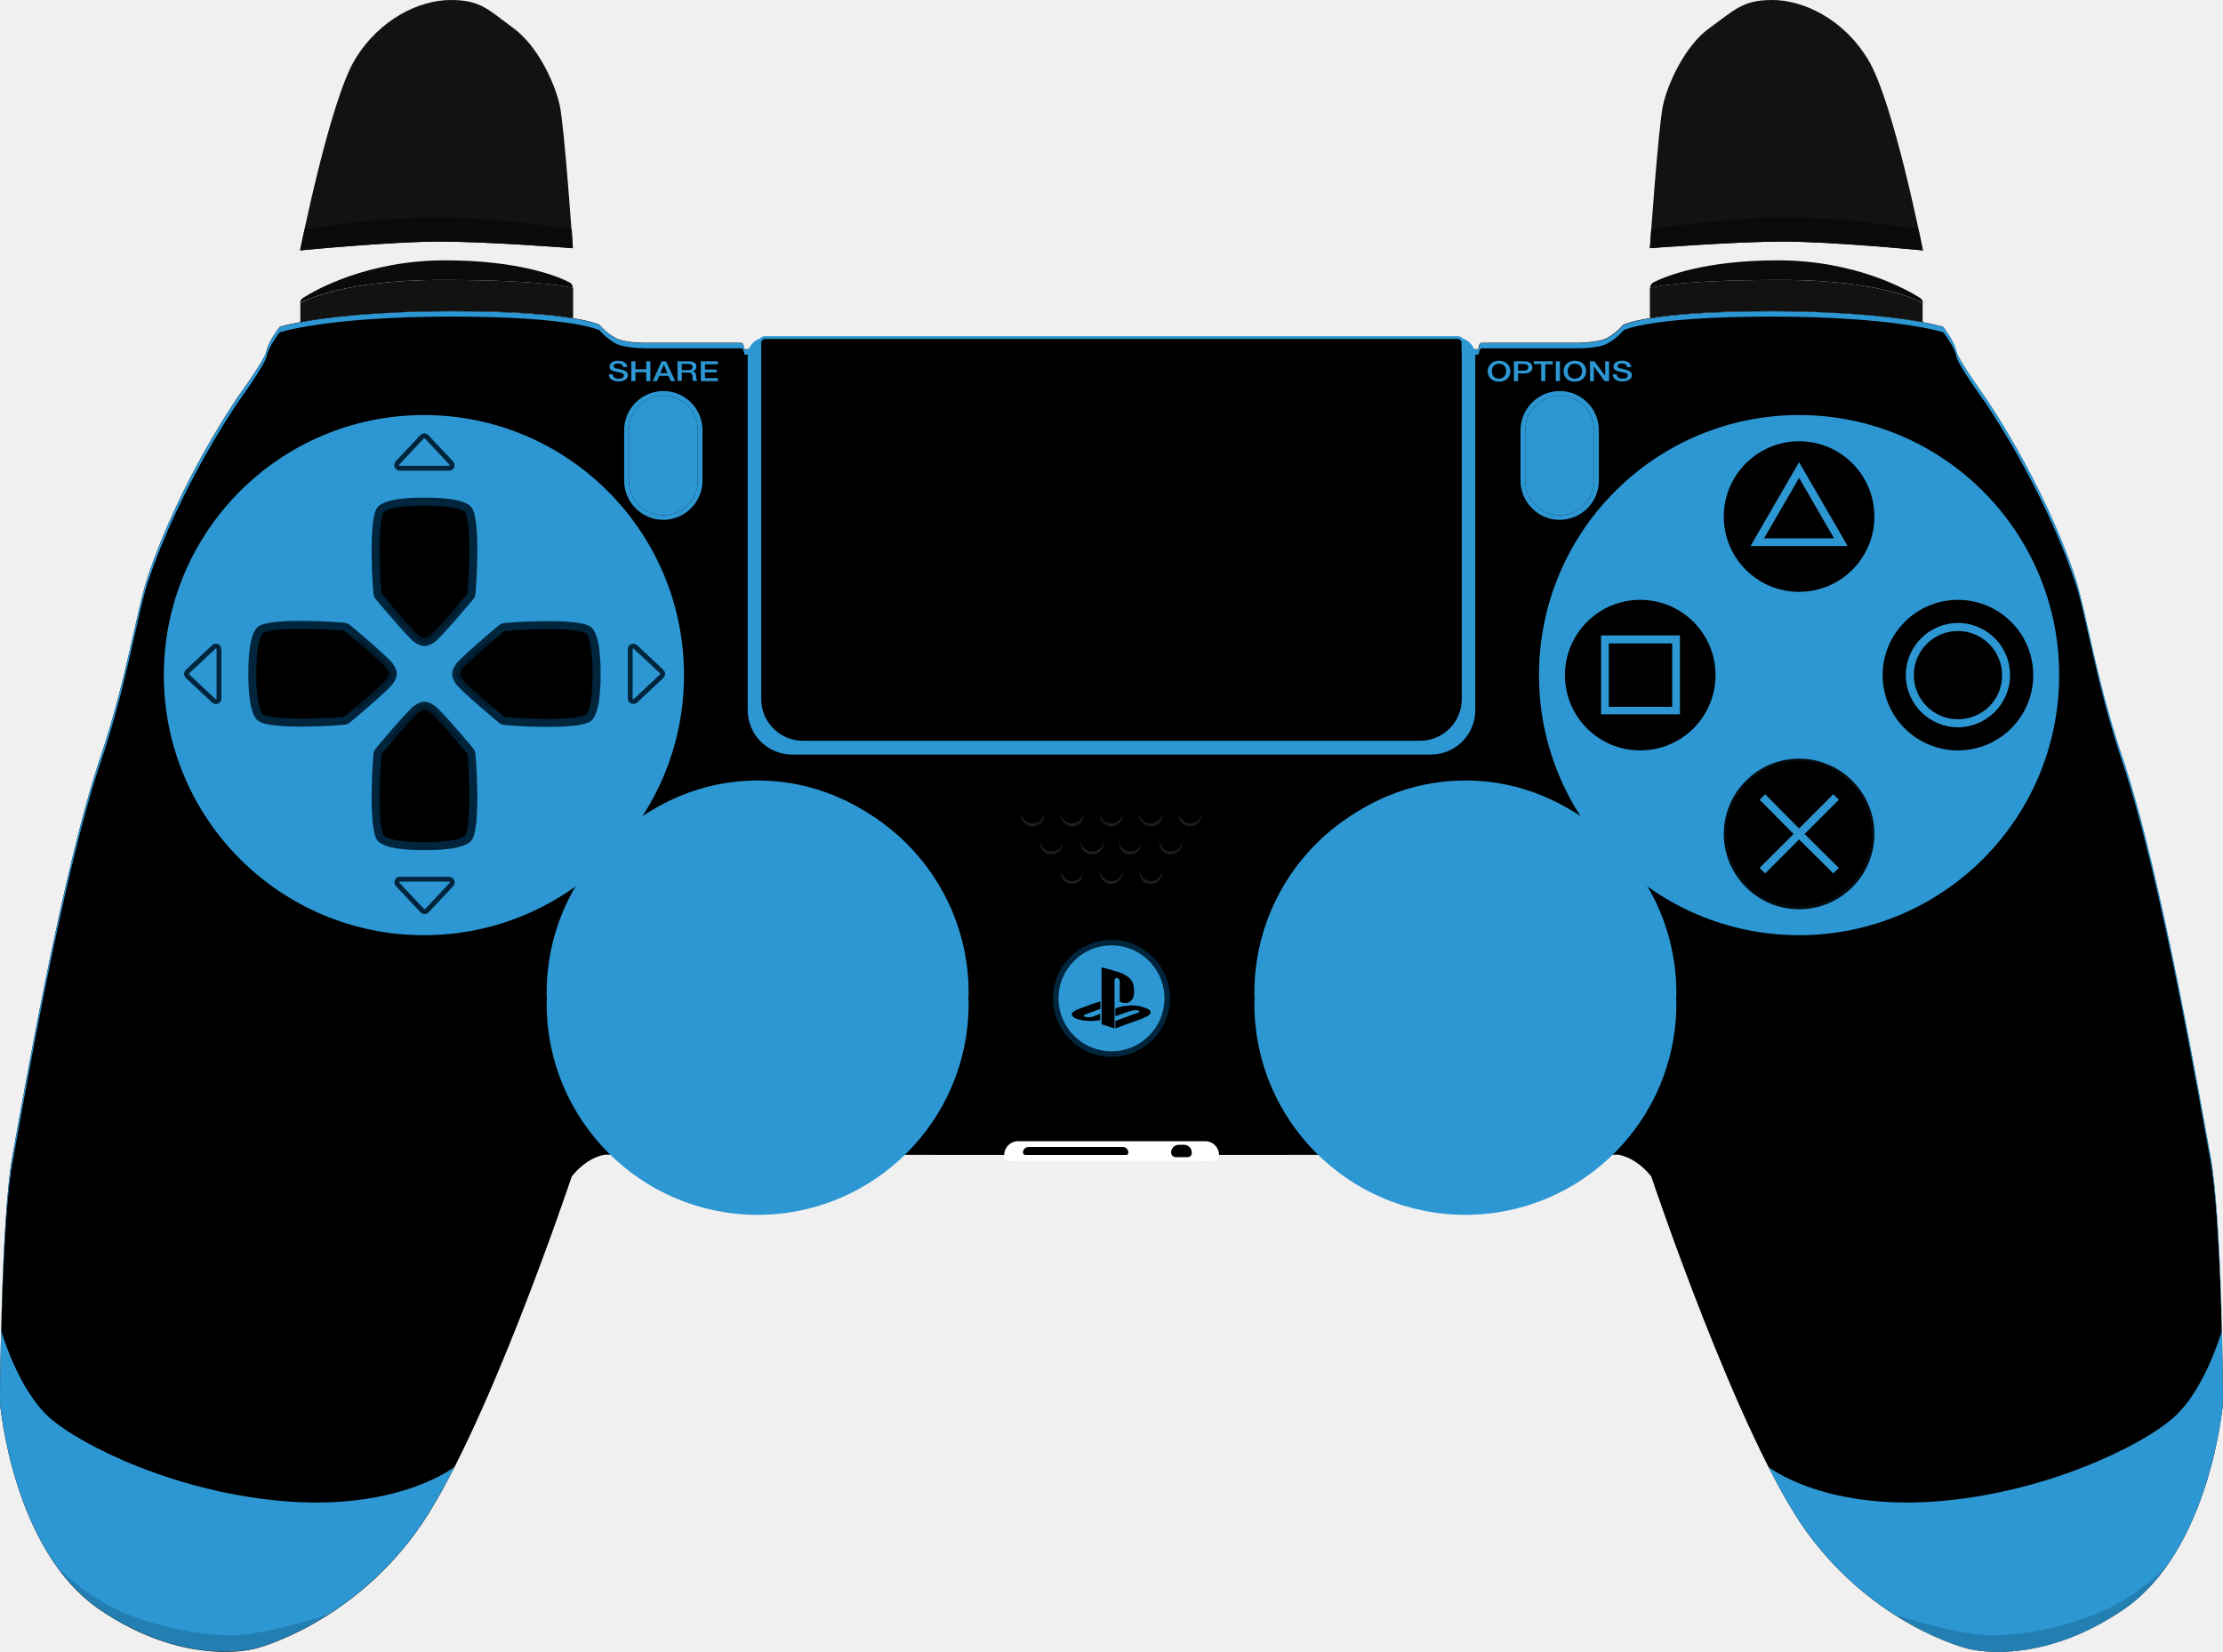
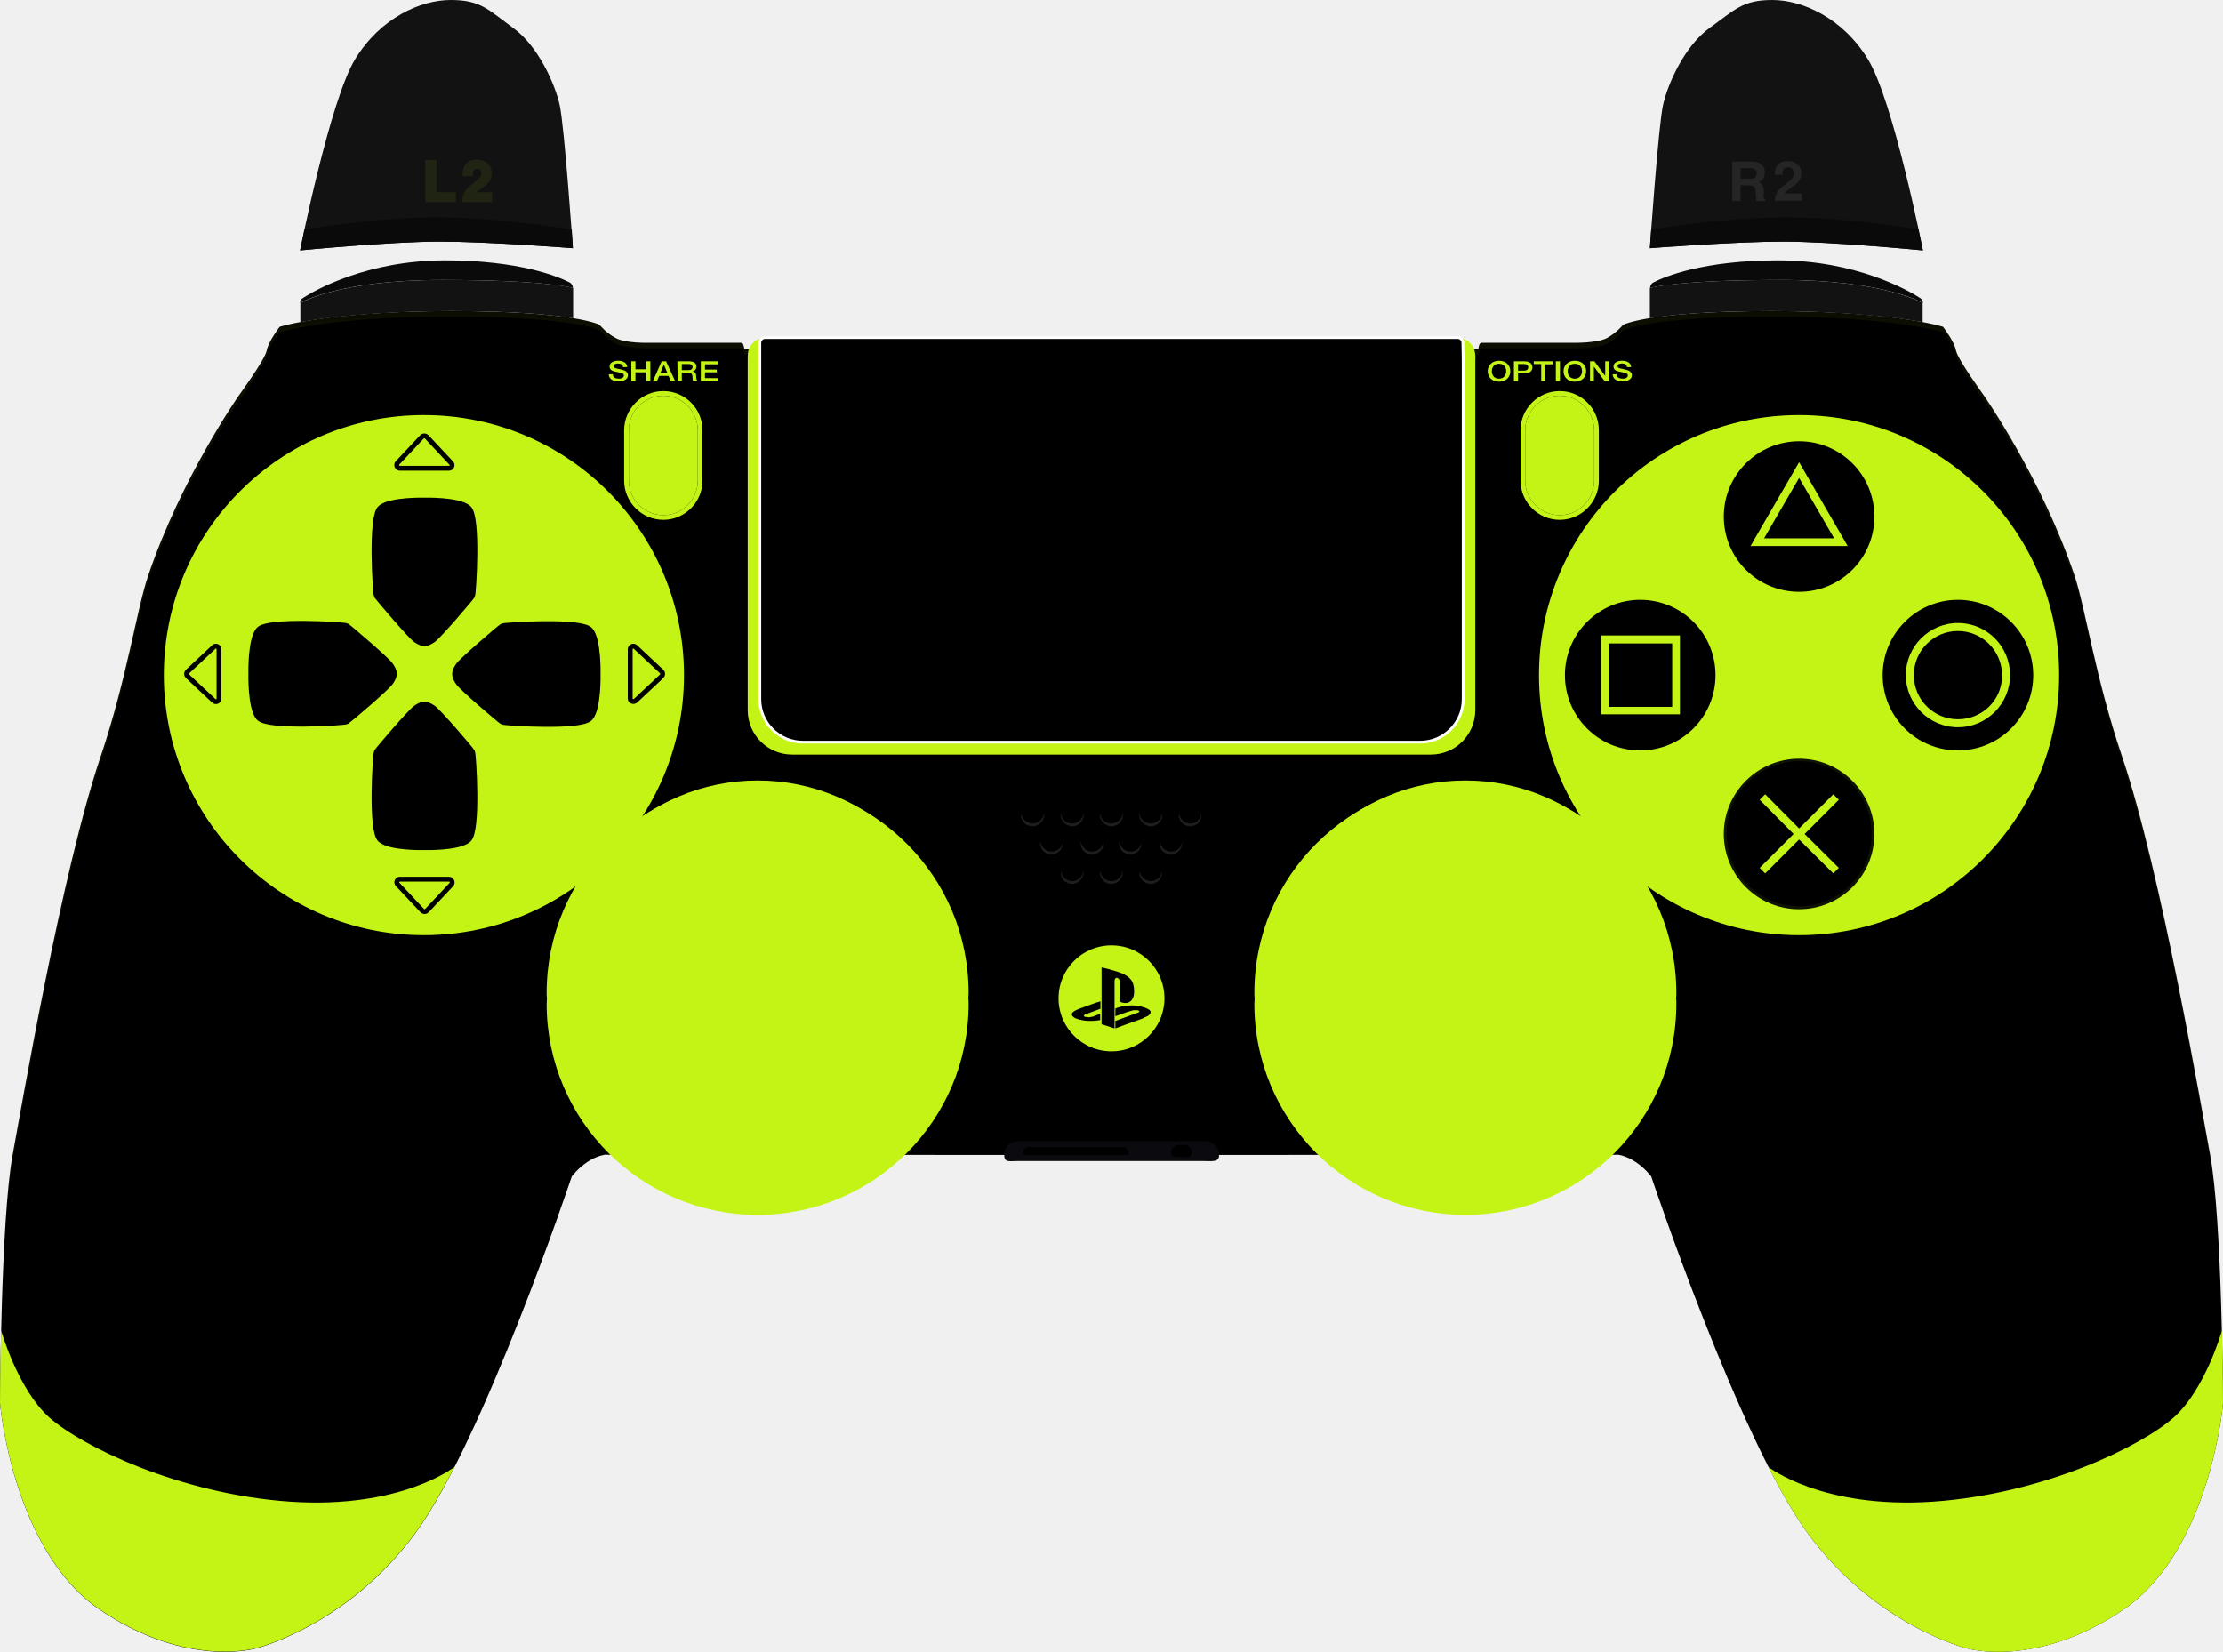
<svg xmlns="http://www.w3.org/2000/svg" xmlns:xlink="http://www.w3.org/1999/xlink" version="1.1" id="Layer_1" x="0px" y="0px" viewBox="0 0 806 598.9" style="enable-background:new 0 0 806 598.9;" xml:space="preserve">
  <style type="text/css">
	.st0{fill:none;}
	.st1{fill:#B3B3B3;}
- 	.st2{opacity:3.003de-02;}
- 	.st3{fill:#2d97d3;}
- 	.st4{fill:#2d97d3;stroke:#00253d;stroke-width:1.758;}
- 	.st5{opacity:0.22;fill:#00253d;enable-background:new    ;}
- 	.st6{stroke:#00253d;stroke-width:2.891;}
+ 	.st2{opacity:6.000000e-02;}
+ 	.st3{fill:#C3F415;}
+ 	.st4{fill:#C3F415;stroke:#000000;stroke-width:1.758;}
+ 	.st5{opacity:0.22;fill:#C3F415;enable-background:new    ;}
+ 	.st6{stroke:#000000;stroke-width:2.891;}
	.st7{opacity:0.25;enable-background:new    ;}
	.st8{opacity:0.12;}
	.st9{fill:#FFFFFF;}
- 	.st10{fill:#FFFFFF;}
- 	.st11{stroke:#2d97d3;}
+ 	.st10{fill:#0B0B0F;}
+ 	.st11{stroke:#FFFFFF;}
	.st12{filter:url(#filter2579);}
	.st13{fill:url(#SVGID_1_);}
	.st14{fill-opacity:0.92;}
- 	.st15{fill:#2d97d3;stroke:#00253d;stroke-width:2;stroke-miterlimit:10;}
+ 	.st15{fill:#C3F415;stroke:#000000;stroke-width:2;stroke-miterlimit:10;}
	.st16{fill:#0A0A0A;}
	.st17{fill:#121212;}
- 	.st18{opacity:9.000000e-09;}
- 	.st19{fill:#2d97d3;stroke:#2d97d3;stroke-miterlimit:10;}
+ 	.st18{opacity:8.000000e-02;}
+ 	.st19{fill:#C3F415;stroke:#C3F415;stroke-miterlimit:10;}
</style>
  <filter height="1.589" id="filter2579" style="color-interpolation-filters:sRGB" width="1.282" x="-0.141" y="-0.295">
    <feGaussianBlur id="feGaussianBlur2581" stdDeviation="14.99" />
  </filter>
  <pattern y="598.9" width="71" height="71" patternUnits="userSpaceOnUse" id="SVGID_6_" viewBox="0 -71 71 71" style="overflow:visible;">
    <g>
      <rect y="-71" class="st0" width="71" height="71" />
      <g id="g88_2_">
        <polygon id="polygon80_2_" class="st0" points="0,-71 71,-71 71,0 0,0    " />
        <g id="g86_2_">
          <polygon id="polygon82_2_" class="st0" points="0,-71 71,-71 71,0 0,0     " />
          <path id="path84_2_" class="st1" d="M41.8-35.5c0,3.5-2.8,6.3-6.3,6.3s-6.3-2.8-6.3-6.3s2.8-6.3,6.3-6.3S41.8-39,41.8-35.5z" />
        </g>
      </g>
    </g>
  </pattern>
  <g id="g129">
    <g id="g127">
      <g id="g125">
        <path id="path91" d="M801.3,418.6c-2.9-15.5-17.7-102.5-32-144.6c-9.4-27.7-13.1-53-17-64.9     c-12-35.7-33-65.7-33-65.7s-9.5-13.1-10.1-16.3c-0.6-3.3-4.7-8.6-4.7-8.6s-17.4-5.7-62.3-5.7c-44.9,0-53.7,5-53.7,5     s-2.4,2.9-5.9,4.8c-3.5,1.8-11.7,1.7-11.7,1.7h-33.4c0,0-0.6-0.1-0.9,0.3c-0.4,0.4-0.6,2-0.6,2H403H269.9c0,0-0.3-1.7-0.6-2     c-0.4-0.4-0.9-0.3-0.9-0.3H235c0,0-8.2,0.2-11.7-1.7c-3.5-1.8-5.9-4.8-5.9-4.8s-8.8-5-53.7-5c-44.8,0-62.3,5.7-62.3,5.7     s-4.1,5.3-4.7,8.6c-0.6,3.3-10.1,16.3-10.1,16.3s-21,30-33,65.7c-4,11.9-7.7,37.2-17,64.9c-14.3,42.1-29.1,129.1-32,144.6     C0.3,441.8,0,508.8,0,508.8s4.5,53.4,36.2,74.9s56.7,14,56.7,14s33.1-8.2,57.8-41.9s56.6-129.2,56.6-129.2s2.2-3,5.7-5.3     s6.3-2.6,6.3-2.6l183.7,0.1l183.7-0.1c0,0,2.8,0.3,6.3,2.6s5.7,5.3,5.7,5.3s31.9,95.4,56.6,129.2c24.7,33.8,57.8,41.9,57.8,41.9     s25,7.5,56.7-14s36.2-74.9,36.2-74.9S805.7,441.8,801.3,418.6z" />
        <g id="g95" class="st2">
          <path id="path93" class="st3" d="M36.6,276c9.4-27.7,13.1-53,17-64.9c12-35.7,33-65.7,33-65.7s9.5-13.1,10.1-16.3      c0.6-3.3,4.7-8.6,4.7-8.6s17.4-5.7,62.3-5.7c44.8,0,53.7,5,53.7,5s2.4,2.9,5.9,4.8c3.5,1.8,11.7,1.7,11.7,1.7h33.4      c0,0,0.6-0.1,0.9,0.3c0.4,0.4,0.6,2,0.6,2H403h133.1c0,0,0.3-1.7,0.6-2c0.4-0.4,0.9-0.3,0.9-0.3H571c0,0,8.2,0.2,11.7-1.7      c3.5-1.8,5.9-4.8,5.9-4.8s8.8-5,53.7-5s62.3,5.7,62.3,5.7s4.1,5.3,4.7,8.6c0.6,3.3,10.1,16.3,10.1,16.3s21,30,33,65.7      c4,11.9,7.7,37.2,17,64.9c14.3,42.1,29.1,129.1,32,144.6c3.9,20.9,4.6,77.3,4.7,88.3c0-0.1,0-0.1,0-0.1s-0.3-66.9-4.7-90.1      c-2.9-15.5-17.7-102.5-32-144.6c-9.4-27.7-13.1-53-17-64.9c-12-35.7-33-65.7-33-65.7s-9.5-13.1-10.1-16.3      c-0.6-3.3-4.7-8.6-4.7-8.6s-17.4-5.7-62.3-5.7s-53.7,5-53.7,5s-2.4,2.9-5.9,4.8c-3.5,1.8-11.7,1.7-11.7,1.7h-33.4      c0,0-0.6-0.1-0.9,0.3c-0.4,0.4-0.6,2-0.6,2H403H269.9c0,0-0.3-1.7-0.6-2c-0.4-0.4-0.9-0.3-0.9-0.3H235c0,0-8.2,0.2-11.7-1.7      c-3.5-1.8-5.9-4.8-5.9-4.8s-8.8-5-53.7-5c-44.8,0-62.3,5.7-62.3,5.7s-4.1,5.3-4.7,8.6c-0.6,3.3-10.1,16.3-10.1,16.3      s-21,30-33,65.7c-4,11.9-7.7,37.2-17,64.9c-14.3,42.1-29.1,129.1-32,144.6C0.3,441.8,0,508.8,0,508.8v0.1      c0.1-10.9,0.7-67.4,4.7-88.3C7.6,405.2,22.3,318.1,36.6,276z" />
        </g>
        <path id="path97" class="st3" d="M351.2,360c0-42.2-34.3-76.5-76.5-76.5s-76.5,34.3-76.5,76.5c0,0.7,0,1.3,0.1,2     c0,0.7-0.1,1.3-0.1,2c0,42.2,34.3,76.5,76.5,76.5s76.5-34.3,76.5-76.5c0-0.7,0-1.3-0.1-2C351.1,361.3,351.2,360.6,351.2,360z" />
        <circle id="circle99" class="st3" cx="274.7" cy="356" r="73" />
        <circle id="circle101" class="st3" cx="274.7" cy="356" r="51.5" />
        <path id="path103" class="st3" d="M607.8,360c0-42.2-34.3-76.5-76.5-76.5s-76.5,34.3-76.5,76.5c0,0.7,0,1.3,0.1,2     c0,0.7-0.1,1.3-0.1,2c0,42.2,34.3,76.5,76.5,76.5s76.5-34.3,76.5-76.5c0-0.7,0-1.3-0.1-2C607.8,361.3,607.8,360.6,607.8,360z" />
        <circle id="circle105" class="st3" cx="531.3" cy="356" r="73" />
        <circle id="circle107" class="st3" cx="531.3" cy="356" r="51.5" />
        <path id="path109" class="st3" d="M534.8,128c-0.4-3.2-3.3-5.6-6.5-5.6l0,0H403l0,0H277.7l0,0c-3.2,0-6.1,2.3-6.5,5.6     c-0.1,0.7-0.1,1.4-0.1,2.1v127.4c0,8.9,7.2,16.1,16.1,16.1H403l0,0h115.8c8.9,0,16.1-7.2,16.1-16.1V130.1     C535,129.4,534.9,128.7,534.8,128z" />
        <circle id="circle111" class="st3" cx="652.3" cy="244.8" r="94.3" />
        <g id="g123">
          <circle id="circle113" class="st3" cx="153.7" cy="244.8" r="94.3" />
          <path id="path115" class="st4" d="M230.4,254.1l9.5-8.9c0.5-0.5,0.5-1.2,0-1.7l-9.5-8.9c-0.7-0.7-1.9-0.2-1.9,0.8v8.9v8.9      C228.4,254.2,229.6,254.7,230.4,254.1z" />
          <path id="path117" class="st4" d="M145,169.8h8.9h8.9c1,0,1.5-1.2,0.8-1.9l-8.9-9.5c-0.5-0.5-1.2-0.5-1.7,0l-8.9,9.5      C143.5,168.6,144,169.8,145,169.8z" />
          <path id="path119" class="st4" d="M77.5,234.6l-9.5,8.9c-0.5,0.5-0.5,1.2,0,1.7l9.5,8.9c0.7,0.7,1.9,0.2,1.9-0.8v-8.9v-8.9      C79.4,234.4,78.2,233.9,77.5,234.6z" />
          <path id="path121" class="st4" d="M162.8,318.8h-8.9H145c-1,0-1.5,1.2-0.8,1.9l8.9,9.5c0.5,0.5,1.2,0.5,1.7,0l8.9-9.5      C164.3,320,163.8,318.8,162.8,318.8z" />
        </g>
      </g>
    </g>
  </g>
  <g id="g191">
    <g id="g138">
      <path id="path134" class="st3" d="M105.2,544.5c-40.5-2.8-75.8-20.3-87.3-30.5C6.4,503.7,0.4,482.4,0.4,482.4    C0,497.4,0,508.7,0,508.7s4.5,53.4,36.2,74.9s56.7,14,56.7,14s33.1-8.2,57.8-41.9c4.5-6.2,9.3-14.5,14.1-23.8    C164.7,531.9,145.6,547.2,105.2,544.5z" />
      <path id="path136" class="st5" d="M90,592.5c-12.5,1.8-31.3-2-45.1-7.7c-13.6-5.7-24-16.4-24-16.4c4.2,5.8,9.3,11.1,15.3,15.2    c31.7,21.5,56.7,14,56.7,14s11.7-2.9,26.3-12.3C119.2,585.3,104.6,590.5,90,592.5z" />
    </g>
    <g id="g147">
      <path id="path143" class="st3" d="M700.8,544.5c40.5-2.8,75.8-20.3,87.3-30.5s17.5-31.5,17.5-31.5c0.4,15,0.4,26.3,0.4,26.3    s-4.5,53.4-36.2,74.9s-56.7,14-56.7,14s-33.1-8.2-57.8-41.9c-4.5-6.2-9.3-14.5-14.1-23.8C641.3,531.9,660.4,547.2,700.8,544.5z" />
      <path id="path145" class="st5" d="M716,592.5c12.5,1.8,31.3-2,45.1-7.7c13.6-5.7,24-16.4,24-16.4c-4.2,5.8-9.3,11.1-15.3,15.2    c-31.7,21.5-56.7,14-56.7,14s-11.7-2.9-26.3-12.3C686.8,585.3,701.4,590.5,716,592.5z" />
    </g>
    <g id="g155">
      <g id="g153">
        <path id="path149" class="st3" d="M240.5,143.5c6.9,0,12.5,5.6,12.5,12.5v18.3c0,6.9-5.6,12.5-12.5,12.5s-12.5-5.6-12.5-12.5V156     C228,149.1,233.6,143.5,240.5,143.5 M240.5,141.8c-7.8,0-14.2,6.4-14.2,14.2v18.3c0,7.8,6.4,14.2,14.2,14.2s14.2-6.4,14.2-14.2     V156C254.7,148.1,248.3,141.8,240.5,141.8L240.5,141.8z" />
        <path id="path151" class="st3" d="M240.5,143.5c-6.9,0-12.5,5.6-12.5,12.5v18.3c0,6.9,5.6,12.5,12.5,12.5s12.5-5.6,12.5-12.5V156     C253,149.1,247.4,143.5,240.5,143.5z" />
      </g>
    </g>
    <g id="g163">
      <g id="g161">
        <path id="path157" class="st3" d="M565.5,143.5c6.9,0,12.5,5.6,12.5,12.5v18.3c0,6.9-5.6,12.5-12.5,12.5l0,0     c-6.9,0-12.5-5.6-12.5-12.5V156C553,149.1,558.6,143.5,565.5,143.5L565.5,143.5 M565.5,141.8c-7.8,0-14.2,6.4-14.2,14.2v18.3     c0,7.8,6.4,14.2,14.2,14.2s14.2-6.4,14.2-14.2V156C579.7,148.1,573.3,141.8,565.5,141.8L565.5,141.8z" />
        <path id="path159" class="st3" d="M565.5,143.5c-6.9,0-12.5,5.6-12.5,12.5v18.3c0,6.9,5.6,12.5,12.5,12.5s12.5-5.6,12.5-12.5V156     C578,149.1,572.4,143.5,565.5,143.5z" />
      </g>
    </g>
    <g id="g189">
      <g id="g169">
        <path id="path165" class="st6" d="M141.2,247.2c1.4-2,1.2-2.9,1.2-2.9s0.2-0.9-1.2-2.9s-15-13.6-15.7-14s-28.5-2.2-31.4,1.3     s-2.6,15.6-2.6,15.6s-0.3,12.1,2.6,15.6c2.9,3.5,30.7,1.7,31.4,1.3S139.8,249.2,141.2,247.2z" />
        <path id="path167" class="st7" d="M141.2,247.2c1.4-2,1.2-2.9,1.2-2.9s0.2-0.9-1.2-2.9c-0.9-1.3-6.9-6.6-11.2-10.3     c-2.1,3.9-3.4,8.4-3.4,13.2c0,4.8,1.2,9.3,3.4,13.2C134.3,253.8,140.3,248.5,141.2,247.2z" />
      </g>
      <g id="g175">
        <path id="path171" class="st6" d="M151,231.6c2,1.4,2.9,1.2,2.9,1.2s0.9,0.2,2.9-1.2s13.6-15,14-15.7s2.2-28.5-1.3-31.4     s-15.6-2.6-15.6-2.6s-12.1-0.3-15.6,2.6s-1.7,30.7-1.3,31.4C137.5,216.6,149,230.2,151,231.6z" />
        <path id="path173" class="st7" d="M151,231.6c2,1.4,2.9,1.2,2.9,1.2s0.9,0.2,2.9-1.2c1.3-0.9,6.6-6.9,10.3-11.2     c-3.9-2.1-8.4-3.4-13.2-3.4s-9.3,1.2-13.2,3.4C144.5,224.7,149.7,230.7,151,231.6z" />
      </g>
      <g id="g181">
        <path id="path177" class="st6" d="M213.7,228.8c-2.9-3.5-30.7-1.7-31.4-1.3c-0.7,0.4-14.3,12-15.7,14s-1.2,2.9-1.2,2.9     s-0.2,0.9,1.2,2.9s15,13.6,15.7,14c0.7,0.4,28.5,2.2,31.4-1.3s2.6-15.6,2.6-15.6S216.6,232.3,213.7,228.8z" />
        <path id="path179" class="st7" d="M177.9,231.2c-4.3,3.7-10.3,9-11.2,10.3c-1.4,2-1.2,2.9-1.2,2.9s-0.2,0.9,1.2,2.9     c0.9,1.3,6.9,6.6,11.2,10.3c2.1-3.9,3.4-8.4,3.4-13.2C181.3,239.6,180,235.1,177.9,231.2z" />
      </g>
      <g id="g187">
        <path id="path183" class="st6" d="M156.8,257.1c-2-1.4-2.9-1.2-2.9-1.2s-0.9-0.2-2.9,1.2c-2,1.4-13.6,15-14,15.7     s-2.2,28.5,1.3,31.4c3.5,2.9,15.6,2.6,15.6,2.6s12.1,0.3,15.6-2.6c3.5-2.9,1.7-30.7,1.3-31.4C170.4,272,158.8,258.5,156.8,257.1z     " />
        <path id="path185" class="st7" d="M156.8,257.1c-2-1.4-2.9-1.2-2.9-1.2s-0.9-0.2-2.9,1.2c-1.3,0.9-6.6,6.9-10.3,11.2     c3.9,2.1,8.4,3.4,13.2,3.4s9.3-1.2,13.2-3.4C163.4,264,158.1,258,156.8,257.1z" />
      </g>
    </g>
  </g>
  <g id="g221">
    <g id="g207">
      <circle id="circle193" cx="403" cy="316.4" r="4.1" />
      <circle id="circle195" cx="403" cy="295.5" r="4.1" />
      <circle id="circle197" cx="396.1" cy="305.7" r="4.1" />
      <circle id="circle199" cx="381.4" cy="305.7" r="4.1" />
      <circle id="circle201" cx="388.7" cy="316.4" r="4.1" />
      <circle id="circle203" cx="388.7" cy="295.5" r="4.1" />
      <circle id="circle205" cx="374.4" cy="295.5" r="4.1" />
    </g>
    <g id="g219">
      <circle id="circle209" cx="409.9" cy="305.7" r="4.1" />
      <circle id="circle211" cx="424.6" cy="305.7" r="4.1" />
      <ellipse id="circle213" transform="matrix(0.1602 -0.9871 0.9871 0.1602 38.0574 677.5311)" cx="417.2" cy="316.4" rx="4.1" ry="4.1" />
      <ellipse id="circle215" transform="matrix(0.1602 -0.9871 0.9871 0.1602 58.6875 659.9789)" cx="417.2" cy="295.5" rx="4.1" ry="4.1" />
      <circle id="circle217" cx="431.6" cy="295.5" r="4.1" />
    </g>
  </g>
  <g id="g247" class="st8">
    <path id="path223" class="st9" d="M403,319.5c-2.1,0-3.8-1.6-4.1-3.6c0,0.2-0.1,0.3-0.1,0.5c0,2.3,1.8,4.1,4.1,4.1   c2.3,0,4.1-1.8,4.1-4.1c0-0.2,0-0.3-0.1-0.5C406.8,317.9,405.1,319.5,403,319.5z" />
    <path id="path225" class="st9" d="M403,299.6c2.3,0,4.1-1.8,4.1-4.1c0-0.2,0-0.3-0.1-0.5c-0.2,2-2,3.6-4.1,3.6s-3.8-1.6-4.1-3.6   c0,0.2-0.1,0.3-0.1,0.5C398.9,297.7,400.7,299.6,403,299.6z" />
    <path id="path227" class="st9" d="M400.2,305.7c0-0.2,0-0.3-0.1-0.5c-0.2,2-2,3.6-4.1,3.6s-3.8-1.6-4.1-3.6c0,0.2-0.1,0.3-0.1,0.5   c0,2.3,1.8,4.1,4.1,4.1C398.3,309.8,400.2,308,400.2,305.7z" />
    <path id="path229" class="st9" d="M385.4,305.2c-0.2,2-2,3.6-4.1,3.6s-3.8-1.6-4.1-3.6c0,0.2-0.1,0.3-0.1,0.5   c0,2.3,1.8,4.1,4.1,4.1c2.3,0,4.1-1.8,4.1-4.1C385.5,305.5,385.5,305.4,385.4,305.2z" />
    <path id="path231" class="st9" d="M388.8,319.5c-2.1,0-3.8-1.6-4.1-3.6c0,0.2-0.1,0.3-0.1,0.5c0,2.3,1.8,4.1,4.1,4.1   c2.3,0,4.1-1.8,4.1-4.1c0-0.2,0-0.3-0.1-0.5C392.6,317.9,390.9,319.5,388.8,319.5z" />
    <path id="path233" class="st9" d="M388.8,299.6c2.3,0,4.1-1.8,4.1-4.1c0-0.2,0-0.3-0.1-0.5c-0.2,2-2,3.6-4.1,3.6s-3.8-1.6-4.1-3.6   c0,0.2-0.1,0.3-0.1,0.5C384.6,297.7,386.5,299.6,388.8,299.6z" />
    <path id="path235" class="st9" d="M378.6,295.5c0-0.2,0-0.3-0.1-0.5c-0.2,2-2,3.6-4.1,3.6s-3.8-1.6-4.1-3.6c0,0.2-0.1,0.3-0.1,0.5   c0,2.3,1.8,4.1,4.1,4.1C376.7,299.6,378.6,297.7,378.6,295.5z" />
    <path id="path237" class="st9" d="M414,305.2c-0.2,2-2,3.6-4.1,3.6s-3.8-1.6-4.1-3.6c0,0.2-0.1,0.3-0.1,0.5c0,2.3,1.8,4.1,4.1,4.1   c2.3,0,4.1-1.8,4.1-4.1C414.1,305.5,414,305.4,414,305.2z" />
    <path id="path239" class="st9" d="M424.6,308.8c-2.1,0-3.8-1.6-4.1-3.6c0,0.2-0.1,0.3-0.1,0.5c0,2.3,1.8,4.1,4.1,4.1   s4.1-1.8,4.1-4.1c0-0.2,0-0.3-0.1-0.5C428.5,307.3,426.7,308.8,424.6,308.8z" />
    <path id="path241" class="st9" d="M417.3,319.5c-2.1,0-3.8-1.6-4.1-3.6c0,0.2-0.1,0.3-0.1,0.5c0,2.3,1.8,4.1,4.1,4.1   s4.1-1.8,4.1-4.1c0-0.2,0-0.3-0.1-0.5C421.1,317.9,419.4,319.5,417.3,319.5z" />
    <path id="path243" class="st9" d="M417.3,299.6c2.3,0,4.1-1.8,4.1-4.1c0-0.2,0-0.3-0.1-0.5c-0.2,2-2,3.6-4.1,3.6s-3.8-1.6-4.1-3.6   c0,0.2-0.1,0.3-0.1,0.5C413.1,297.7,415,299.6,417.3,299.6z" />
    <path id="path245" class="st9" d="M431.6,298.6c-2.1,0-3.8-1.6-4.1-3.6c0,0.2-0.1,0.3-0.1,0.5c0,2.3,1.8,4.1,4.1,4.1   s4.1-1.8,4.1-4.1c0-0.2,0-0.3-0.1-0.5C435.4,297,433.7,298.6,431.6,298.6z" />
  </g>
  <path id="path249" class="st10" d="M436.6,421h-67.9c-2.8,0-4.6,0.6-4.6-2.2l0,0c0-2.8,2.3-5,5-5H437c2.8,0,5,2.3,5,5l0,0  C442.1,421.5,439.4,421,436.6,421z" />
  <path id="path251" d="M408.3,418.8h-36.5c-0.5,0-0.9-0.4-0.9-0.9l0,0c0-1.1,0.9-2,2-2h34.2c1.1,0,2,0.9,2,2l0,0  C409.2,418.4,408.8,418.8,408.3,418.8z" />
  <path id="path253" d="M430.5,419.6h-4.2c-0.9,0-1.7-0.8-1.7-1.7l0,0c0-1.6,1.3-2.8,2.8-2.8h1.9c1.6,0,2.8,1.3,2.8,2.8l0,0  C432.2,418.9,431.5,419.6,430.5,419.6z" />
  <g id="g264">
    <g id="g262">
      <path id="path255" class="st11" d="M530.4,124.3c0-1-0.8-1.9-1.9-1.9H403l0,0H277.4c-1,0-1.9,0.8-1.9,1.9v6v123.2    c0,8.6,7,15.6,15.6,15.6H403l0,0h111.9c8.6,0,15.6-7,15.6-15.6V130.4L530.4,124.3z" />
      <g id="g260" class="st8">
        <g id="path258" class="st12">
          <pattern id="SVGID_1_" xlink:href="#SVGID_6_" patternTransform="matrix(0.1017 0 0 0.1017 -20886.01 -5377.495)">
				</pattern>
          <path class="st13" d="M275.5,253.5c0,8.6,7,15.6,15.6,15.6H403l0,0h111.9c8.6,0,15.6-7,15.6-15.6V147h-255V253.5z" />
        </g>
      </g>
    </g>
  </g>
  <g id="g308">
    <g id="g306">
      <g id="g274">
        <g id="g270">
          <path id="path266" d="M709.9,271c-14.5,0-26.3-11.8-26.3-26.3c0-14.5,11.8-26.3,26.3-26.3s26.3,11.8,26.3,26.3      C736.2,259.2,724.4,271,709.9,271z" />
          <path id="path268" d="M709.9,219.5c13.9,0,25.3,11.3,25.3,25.3c0,14-11.3,25.2-25.3,25.2s-25.3-11.3-25.3-25.3      C684.6,230.7,696,219.5,709.9,219.5 M709.9,217.5c-15,0-27.3,12.2-27.3,27.3c0,15.1,12.2,27.3,27.3,27.3s27.3-12.2,27.3-27.3      C737.2,229.7,724.9,217.5,709.9,217.5L709.9,217.5z" />
        </g>
        <path id="path272" class="st3" d="M709.9,225.9c-10.4,0-18.9,8.5-18.9,18.9s8.5,18.9,18.9,18.9s18.9-8.5,18.9-18.9     C728.8,234.4,720.4,225.9,709.9,225.9z M709.9,260.8c-8.9,0-16-7.2-16-16c0-8.9,7.2-16,16-16s16,7.2,16,16     C726,253.7,718.8,260.8,709.9,260.8z" />
      </g>
      <g id="g284">
        <g id="g280">
          <path id="path276" d="M652.3,328.6c-14.5,0-26.3-11.8-26.3-26.3s11.8-26.3,26.3-26.3s26.3,11.8,26.3,26.3      S666.8,328.6,652.3,328.6z" />
          <path id="path278" class="st14" d="M652.3,277.1c13.9,0,25.3,11.3,25.3,25.3s-11.3,25.3-25.3,25.3S627,316.4,627,302.4      S638.4,277.1,652.3,277.1 M652.3,275.1c-15,0-27.3,12.2-27.3,27.3c0,15,12.2,27.3,27.3,27.3s27.3-12.2,27.3-27.3      C679.6,287.4,667.4,275.1,652.3,275.1L652.3,275.1z" />
        </g>
        <polygon id="polygon282" class="st3" points="666.7,290 664.7,288 652.3,300.4 640,288 638,290 650.3,302.4 638,314.7 640,316.7      652.3,304.4 664.7,316.7 666.7,314.7 654.3,302.4    " />
      </g>
      <g id="g294">
        <g id="g290">
          <path id="path286" d="M594.8,271c-14.5,0-26.3-11.8-26.3-26.3c0-14.5,11.8-26.3,26.3-26.3s26.3,11.8,26.3,26.3      C621.1,259.2,609.2,271,594.8,271z" />
          <path id="path288" d="M594.7,219.5c13.9,0,25.3,11.3,25.3,25.3c0,14-11.3,25.2-25.3,25.2s-25.3-11.3-25.3-25.3      C569.4,230.7,580.8,219.5,594.7,219.5 M594.7,217.5c-15,0-27.3,12.2-27.3,27.3c0,15.1,12.2,27.3,27.3,27.3s27.3-12.2,27.3-27.3      C622,229.7,609.8,217.5,594.7,217.5L594.7,217.5z" />
        </g>
        <path id="path292" class="st3" d="M606.3,230.4h-23h-2.8v2.8v23v2.8h2.8h23h2.8v-2.8v-23v-2.8H606.3L606.3,230.4z M606.3,256.3     h-23v-23h23V256.3z" />
      </g>
      <g id="g304">
        <g id="g300">
          <path id="path296" d="M652.3,213.5c-14.5,0-26.3-11.8-26.3-26.3s11.8-26.3,26.3-26.3s26.3,11.8,26.3,26.3      S666.8,213.5,652.3,213.5z" />
          <path id="path298" d="M652.3,162c13.9,0,25.3,11.3,25.3,25.3s-11.3,25.3-25.3,25.3S627,201.3,627,187.3S638.4,162,652.3,162       M652.3,160c-15,0-27.3,12.2-27.3,27.3c0,15.1,12.2,27.3,27.3,27.3s27.3-12.2,27.3-27.3C679.6,172.2,667.4,160,652.3,160      L652.3,160z" />
        </g>
        <path id="path302" class="st3" d="M668.3,195.2l-16-27.6l-16,27.6l-1.6,2.8h3.3h14.3h14.3h3.3L668.3,195.2z M652.3,195.2h-12.7     l12.7-21.9l12.7,21.9H652.3z" />
      </g>
    </g>
  </g>
  <g id="g320">
    <circle id="circle310" class="st15" cx="403" cy="362" r="20.2" />
    <g id="g318">
      <path id="path312" d="M404.1,368.6v-2.8v-3.5v-6.5c0-0.5,0.1-0.8,0.3-1c0.1-0.2,0.4-0.3,0.7-0.2c0.6,0.2,0.9,0.7,0.9,1.7v6.9    c0.8,0.4,1.5,0.5,2.1,0.5s1.2-0.2,1.6-0.5c1-0.7,1.5-1.9,1.5-3.7c0-1.9-0.4-3.4-1.2-4.3c-0.8-1-2.1-1.9-4.1-2.6    c-1.3-0.4-2.5-0.8-3.6-1.1s-2-0.5-2.9-0.7V363l0,0v2.7l0,0v1.7l0,0v2.5l0,0v1.5l4.7,1.5v-3.6l0,0V368.6z" />
      <path id="path314" d="M399,367.6l-1.7,0.6l-0.9,0.4l-1.6,0.3l-1.5-0.2c-0.3-0.2-0.4-0.4-0.2-0.6c0.1-0.1,0.2-0.1,0.3-0.2    c0.1-0.1,0.3-0.1,0.4-0.2l1.1-0.4l4.1-1.5v-2.7l-1.7,0.5l-5.5,2l-1,0.4c-1.5,0.6-2.2,1.2-2.2,1.8c0.1,0.8,1,1.5,2.7,1.9    c0.7,0.2,1.4,0.3,2.1,0.4c0.7,0.1,1.4,0.1,2.2,0.1c1,0,2.1-0.1,3.3-0.3v-2.3L399,367.6L399,367.6z" />
      <path id="path316" d="M414.8,365.3c-0.9-0.3-1.7-0.5-2.5-0.6c-0.8-0.1-1.7-0.2-2.5-0.1c-0.9,0-1.9,0.2-2.8,0.3    c-0.8,0.2-1.7,0.4-2.6,0.8v2.8l3.9-1.4l1.6-0.5l1.1-0.3h1.4c0.3,0.1,0.6,0.2,0.7,0.4c0,0.2-0.2,0.4-0.8,0.6l-1.4,0.5l-6.5,2.4v2.7    l3.5-1.3l6.4-2.3l0.7-0.4c1.5-0.5,2.2-1.2,2.2-1.9C417.2,366.4,416.4,365.8,414.8,365.3z" />
    </g>
  </g>
  <g id="g338">
    <g id="g328">
      <g id="g326">
        <path id="path322" class="st16" d="M697.2,109.9c0-0.8-0.4-1.5-1.1-1.9c-4.5-2.9-23.4-13.6-51.5-13.6c-26.9,0-41.1,5.9-45.1,8     c-0.8,0.4-1.2,1.2-1.2,2c0,0,9.8-2.9,47.5-2.9C683.5,101.5,697.2,109.9,697.2,109.9z" />
        <path id="path324" class="st17" d="M697.1,116.8L697.1,116.8v-6.9c0,0-13.7-8.4-51.4-8.4c-37.8,0-47.5,2.9-47.5,2.9v11l0,0     c7.7-1.3,21.2-2.6,44.1-2.6C670.8,112.9,688.2,115.2,697.1,116.8z" />
      </g>
    </g>
    <g id="g336">
      <g id="g334">
        <path id="path330" class="st16" d="M108.8,109.9c0-0.8,0.4-1.5,1.1-1.9c4.5-2.9,23.4-13.6,51.5-13.6c26.9,0,41.1,5.9,45.1,8     c0.8,0.4,1.2,1.2,1.2,2c0,0-9.8-2.9-47.5-2.9S108.8,109.9,108.8,109.9z" />
        <path id="path332" class="st17" d="M108.9,116.8L108.9,116.8v-6.9c0,0,13.7-8.4,51.4-8.4c37.8,0,47.5,2.9,47.5,2.9v11l0,0     c-7.7-1.3-21.2-2.6-44.1-2.6C135.2,112.9,117.8,115.2,108.9,116.8z" />
      </g>
    </g>
  </g>
  <g id="g376">
    <g id="g356">
      <g id="g354">
        <g id="g344">
          <path id="path340" class="st17" d="M697.2,90.8c0,0-32.7-3.2-50.6-3.2S598.2,90,598.2,90s3.1-44.7,4.8-52      c1.6-7.3,7.7-21.3,16.9-27.9S631.8,0,642.6,0s25.4,6.4,34.6,21.4C686.5,36.4,697.2,90.8,697.2,90.8z" />
          <path id="path342" class="st16" d="M598.7,83.2c0,0,26.1-4.4,49-4.4c22.8,0,47.9,4.4,47.9,4.4c1,4.7,1.6,7.6,1.6,7.6      s-32.7-3.2-50.6-3.2S598.2,90,598.2,90S598.4,87.3,598.7,83.2z" />
        </g>
        <g id="g352" class="st18">
          <g id="g348">
            <path id="path346" class="st9" d="M648.7,65.7c-2.1,1.7-3.2,2.6-3.2,2.6c-1.2,1.2-1.9,2.7-2,4.5h9.8v-2.6H647       c0.3-0.5,1-1.2,2.1-1.9c1.4-0.9,2.3-1.6,2.7-2.1c0.9-1,1.3-2.1,1.3-3.3c0-1.4-0.5-2.5-1.4-3.3s-2.1-1.2-3.5-1.2       c-3.1,0-4.7,1.7-4.7,5h2.7c0-1.8,0.7-2.7,2.1-2.7c1.3,0,2,0.7,2,2.1C650.5,63.9,649.9,64.8,648.7,65.7z" />
          </g>
          <path id="path350" class="st9" d="M631.1,67.2h3c1.5,0,2.3,0.6,2.4,1.9c0.1,1.2,0.2,2.5,0.3,3.8h3.3v-0.4      c-0.5-0.2-0.7-0.7-0.7-1.5c0-0.2,0-0.4,0.1-0.8v-0.7c0-1.7-0.6-2.9-1.8-3.5c1.4-0.5,2.2-1.6,2.2-3.4c0-1.3-0.4-2.3-1.3-3      c-0.8-0.7-1.9-1-3.2-1h-7.3v14.3h3V67.2z M631.1,61h3.7c1.4,0,2.1,0.6,2.1,1.9c0,1.3-0.8,1.9-2.3,1.9h-3.5V61z" />
        </g>
      </g>
    </g>
    <g id="g374">
      <g id="g372">
        <g id="g362">
          <path id="path358" class="st17" d="M108.8,90.8c0,0,32.7-3.2,50.6-3.2s48.3,2.4,48.3,2.4s-3.1-44.7-4.8-52      c-1.6-7.3-7.7-21.3-16.9-27.9C176.9,3.4,174.2,0,163.4,0c-10.8,0-25.4,6.4-34.6,21.4S108.8,90.8,108.8,90.8z" />
          <path id="path360" class="st16" d="M207.3,83.2c0,0-26.1-4.4-49-4.4c-22.8,0-47.9,4.4-47.9,4.4c-1,4.7-1.6,7.6-1.6,7.6      s32.7-3.2,50.6-3.2s48.3,2.4,48.3,2.4S207.6,87.3,207.3,83.2z" />
        </g>
        <g id="g370" class="st18">
          <g id="g366">
            <path id="path364" class="st19" d="M173.3,65.7c-2.1,1.7-3.2,2.6-3.2,2.6c-1.2,1.2-1.9,2.7-2,4.5h9.8v-2.6h-6.2       c0.3-0.5,1-1.2,2.1-1.9c1.4-0.9,2.3-1.6,2.7-2.1c0.9-1,1.3-2.1,1.3-3.3c0-1.4-0.5-2.5-1.4-3.3s-2.1-1.2-3.5-1.2       c-3.1,0-4.7,1.7-4.7,5h2.7c0-1.8,0.7-2.7,2.1-2.7c1.3,0,2,0.7,2,2.1C175.1,63.9,174.5,64.8,173.3,65.7z" />
          </g>
          <polygon id="polygon368" class="st19" points="164.8,70.2 157.8,70.2 157.8,58.5 154.7,58.5 154.7,72.8 164.8,72.8     " />
        </g>
      </g>
    </g>
  </g>
  <g id="g406">
    <g id="g392">
      <path id="path378" class="st3" d="M547.6,134.6c0,2.1-1.5,3.8-4.1,3.8s-4.1-1.7-4.1-3.8c0-2,1.5-3.8,4.1-3.8    S547.6,132.5,547.6,134.6z M540.9,134.6c0,1.4,0.8,2.7,2.6,2.7s2.6-1.4,2.6-2.7c0-1.4-0.8-2.7-2.6-2.7S540.9,133.2,540.9,134.6z" />
      <path id="path380" class="st3" d="M548.9,131h3.8c2.4,0,2.9,1.3,2.9,2.2s-0.5,2.2-2.9,2.2h-2.3v2.8h-1.5V131z M550.4,134.4h2.2    c0.7,0,1.5-0.3,1.5-1.2s-0.7-1.2-1.5-1.2h-2.2V134.4z" />
      <path id="path382" class="st3" d="M556.1,131h6.9v1.1h-2.7v6.1h-1.5V132h-2.7V131z" />
      <path id="path384" class="st3" d="M564.1,131h1.5v7.2h-1.5V131z" />
      <path id="path386" class="st3" d="M575.1,134.6c0,2.1-1.5,3.8-4.1,3.8s-4.1-1.7-4.1-3.8c0-2,1.5-3.8,4.1-3.8    S575.1,132.5,575.1,134.6z M568.4,134.6c0,1.4,0.8,2.7,2.6,2.7s2.6-1.4,2.6-2.7c0-1.4-0.8-2.7-2.6-2.7S568.4,133.2,568.4,134.6z" />
      <path id="path388" class="st3" d="M576.5,131h1.6l3.9,5.3l0,0V131h1.4v7.2h-1.6l-3.9-5.3l0,0v5.3h-1.4V131z" />
      <path id="path390" class="st3" d="M586.2,135.8c0,1.1,1,1.5,2.2,1.5c1.3,0,1.8-0.6,1.8-1.1c0-0.6-0.4-0.8-0.7-0.9    c-0.6-0.2-1.4-0.3-2.6-0.6c-1.5-0.3-1.9-1.1-1.9-1.8c0-1.5,1.6-2.1,3.1-2.1c1.8,0,3.3,0.8,3.3,2.3h-1.5c-0.1-0.9-0.8-1.3-1.8-1.3    c-0.7,0-1.6,0.2-1.6,0.9c0,0.5,0.4,0.8,1,0.9c0.1,0,2,0.4,2.5,0.6c1.1,0.3,1.7,1.1,1.7,1.8c0,1.6-1.7,2.3-3.4,2.3    c-2,0-3.5-0.8-3.6-2.6h1.5V135.8z" />
    </g>
    <g id="g404">
      <path id="path394" class="st3" d="M222.2,135.8c0,1.1,1,1.5,2.2,1.5c1.3,0,1.8-0.6,1.8-1.1c0-0.6-0.4-0.8-0.7-0.9    c-0.6-0.2-1.4-0.3-2.6-0.6c-1.5-0.3-1.9-1.1-1.9-1.8c0-1.5,1.6-2.1,3.1-2.1c1.8,0,3.3,0.8,3.3,2.3h-1.5c-0.1-0.9-0.8-1.3-1.8-1.3    c-0.7,0-1.6,0.2-1.6,0.9c0,0.5,0.4,0.8,1,0.9c0.1,0,2,0.4,2.5,0.6c1.1,0.3,1.7,1.1,1.7,1.8c0,1.6-1.7,2.3-3.4,2.3    c-2,0-3.5-0.8-3.6-2.6h1.5V135.8z" />
      <path id="path396" class="st3" d="M228.9,131h1.5v2.9h3.9V131h1.5v7.2h-1.5V135h-3.9v3.2h-1.5V131z" />
      <path id="path398" class="st3" d="M239.9,131h1.6l3.3,7.2h-1.6l-0.8-1.9H239l-0.8,1.9h-1.5L239.9,131z M239.4,135.3h2.6l-1.3-3.1    l0,0L239.4,135.3z" />
      <path id="path400" class="st3" d="M245.6,131h4.1c1.9,0,2.8,0.7,2.8,1.9c0,1.4-1.1,1.7-1.4,1.8l0,0c0.5,0.1,1.3,0.4,1.3,1.5    c0,0.8,0.1,1.6,0.5,1.9h-1.6c-0.2-0.3-0.2-0.7-0.2-1.1c0-1.3-0.3-1.9-1.7-1.9h-2.2v3h-1.5L245.6,131L245.6,131L245.6,131z     M247.1,134.2h2.5c1,0,1.5-0.4,1.5-1.1c0-0.9-0.7-1.1-1.5-1.1h-2.4v2.2L247.1,134.2L247.1,134.2z" />
      <path id="path402" class="st3" d="M254.1,131h6.2v1.1h-4.7v1.9h4.3v1h-4.3v2.1h4.7v1.1h-6.2V131L254.1,131z" />
    </g>
  </g>
</svg>
